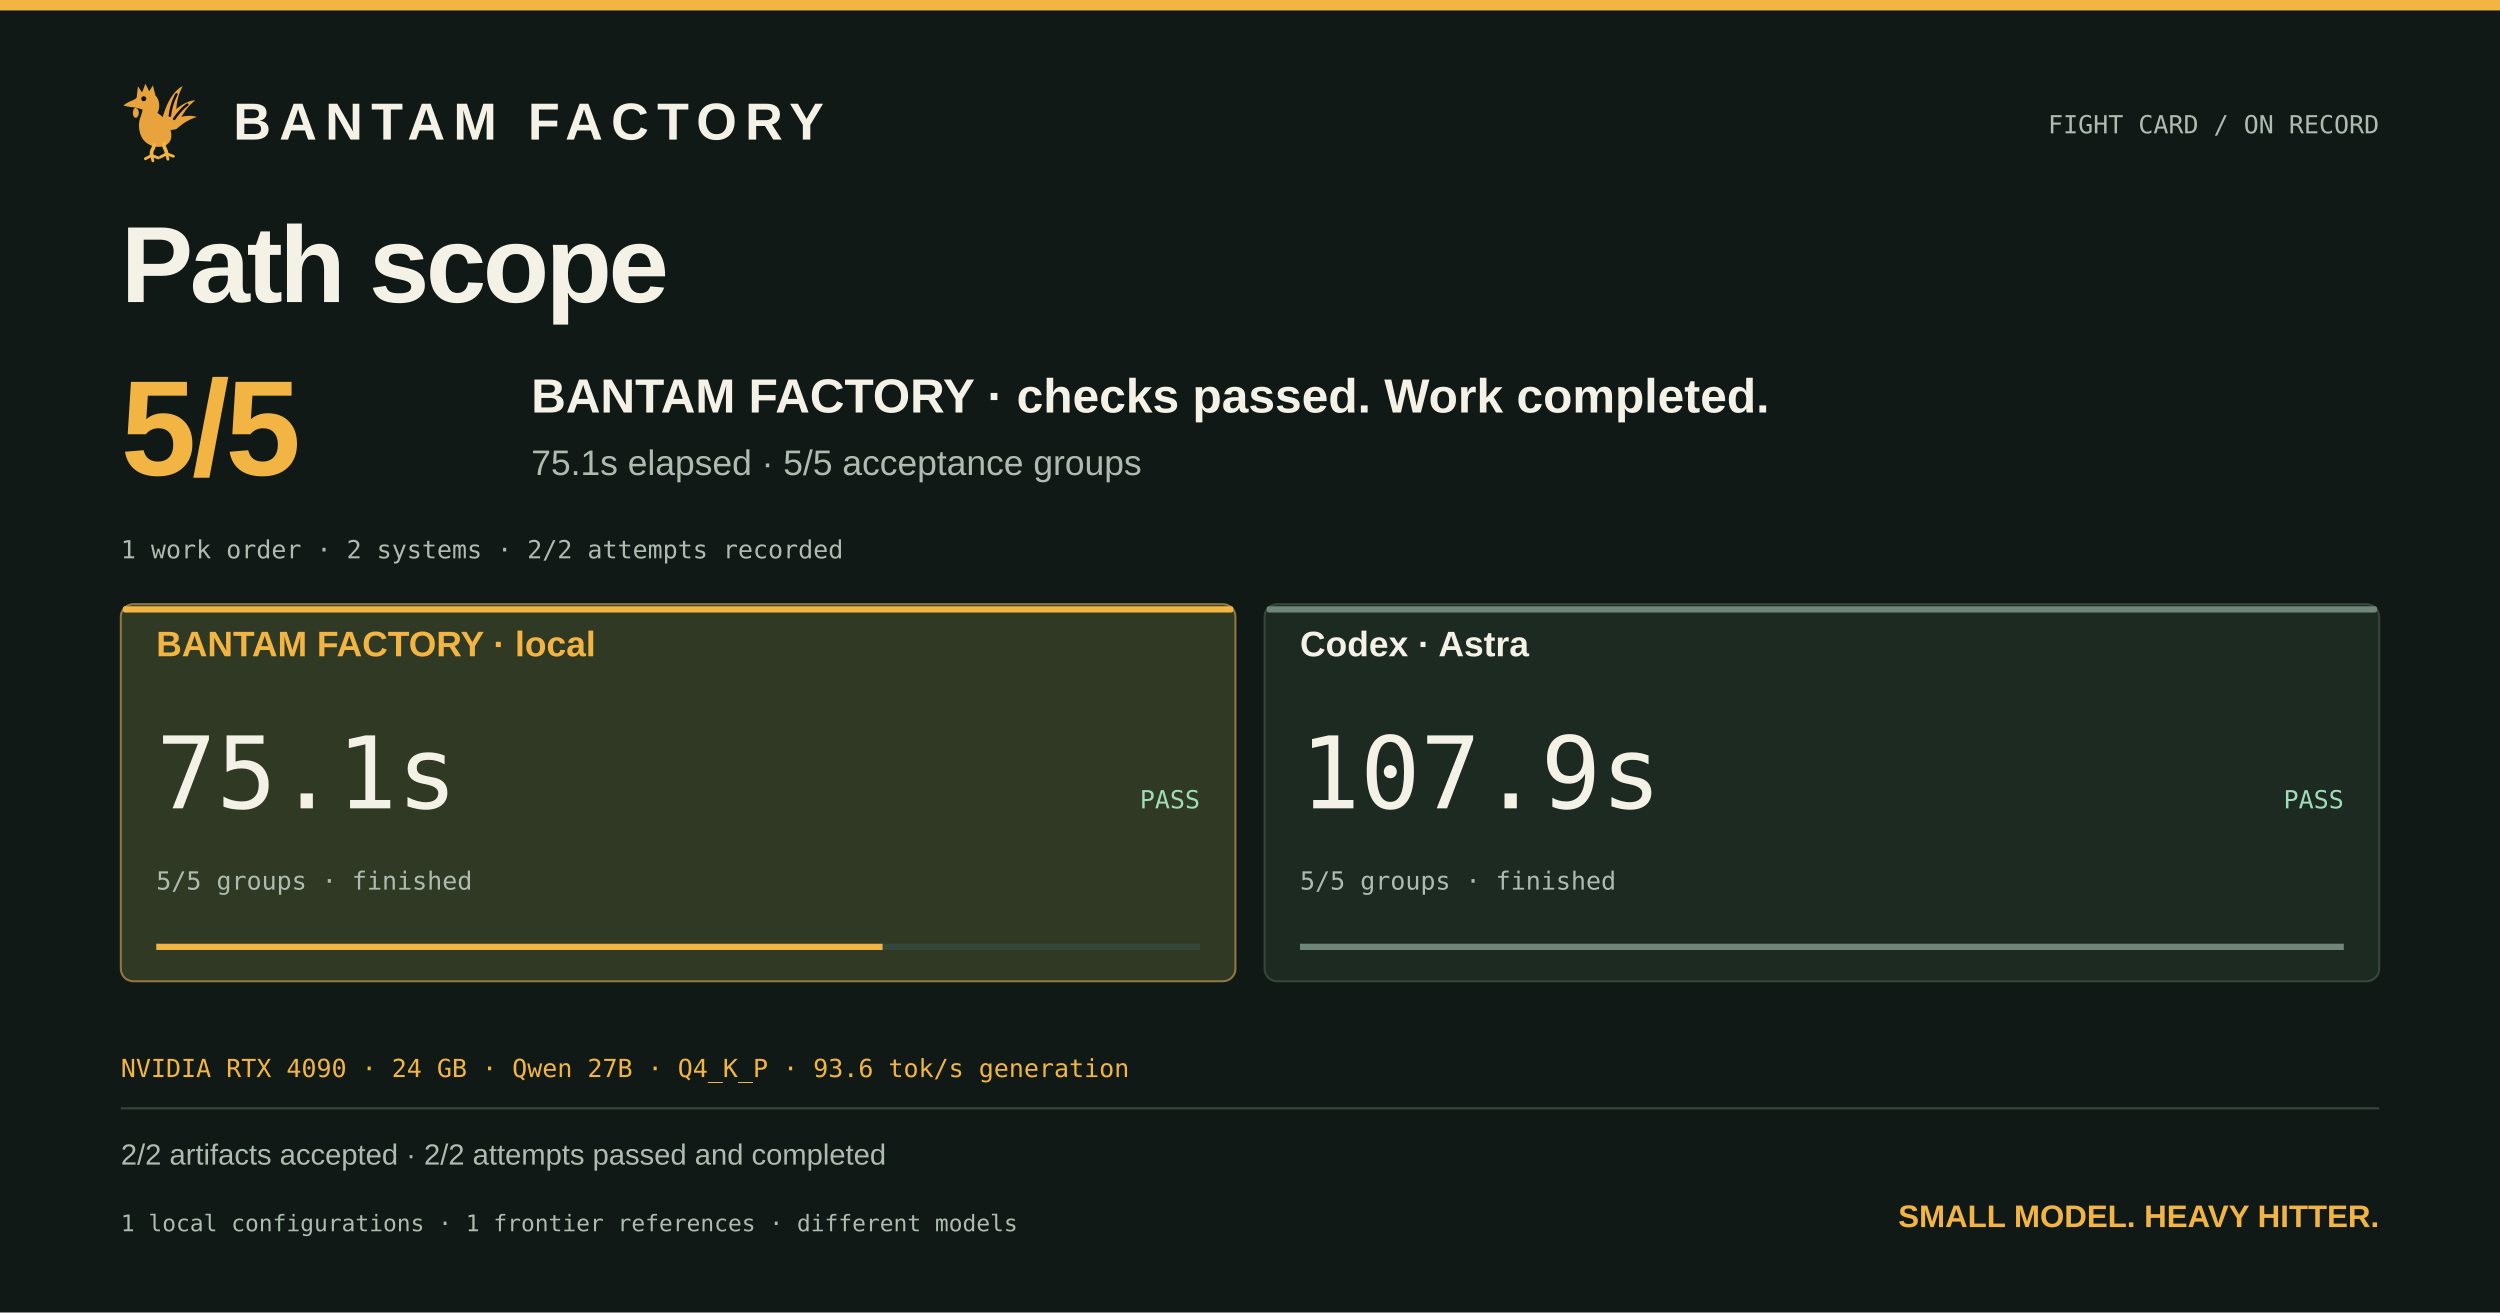
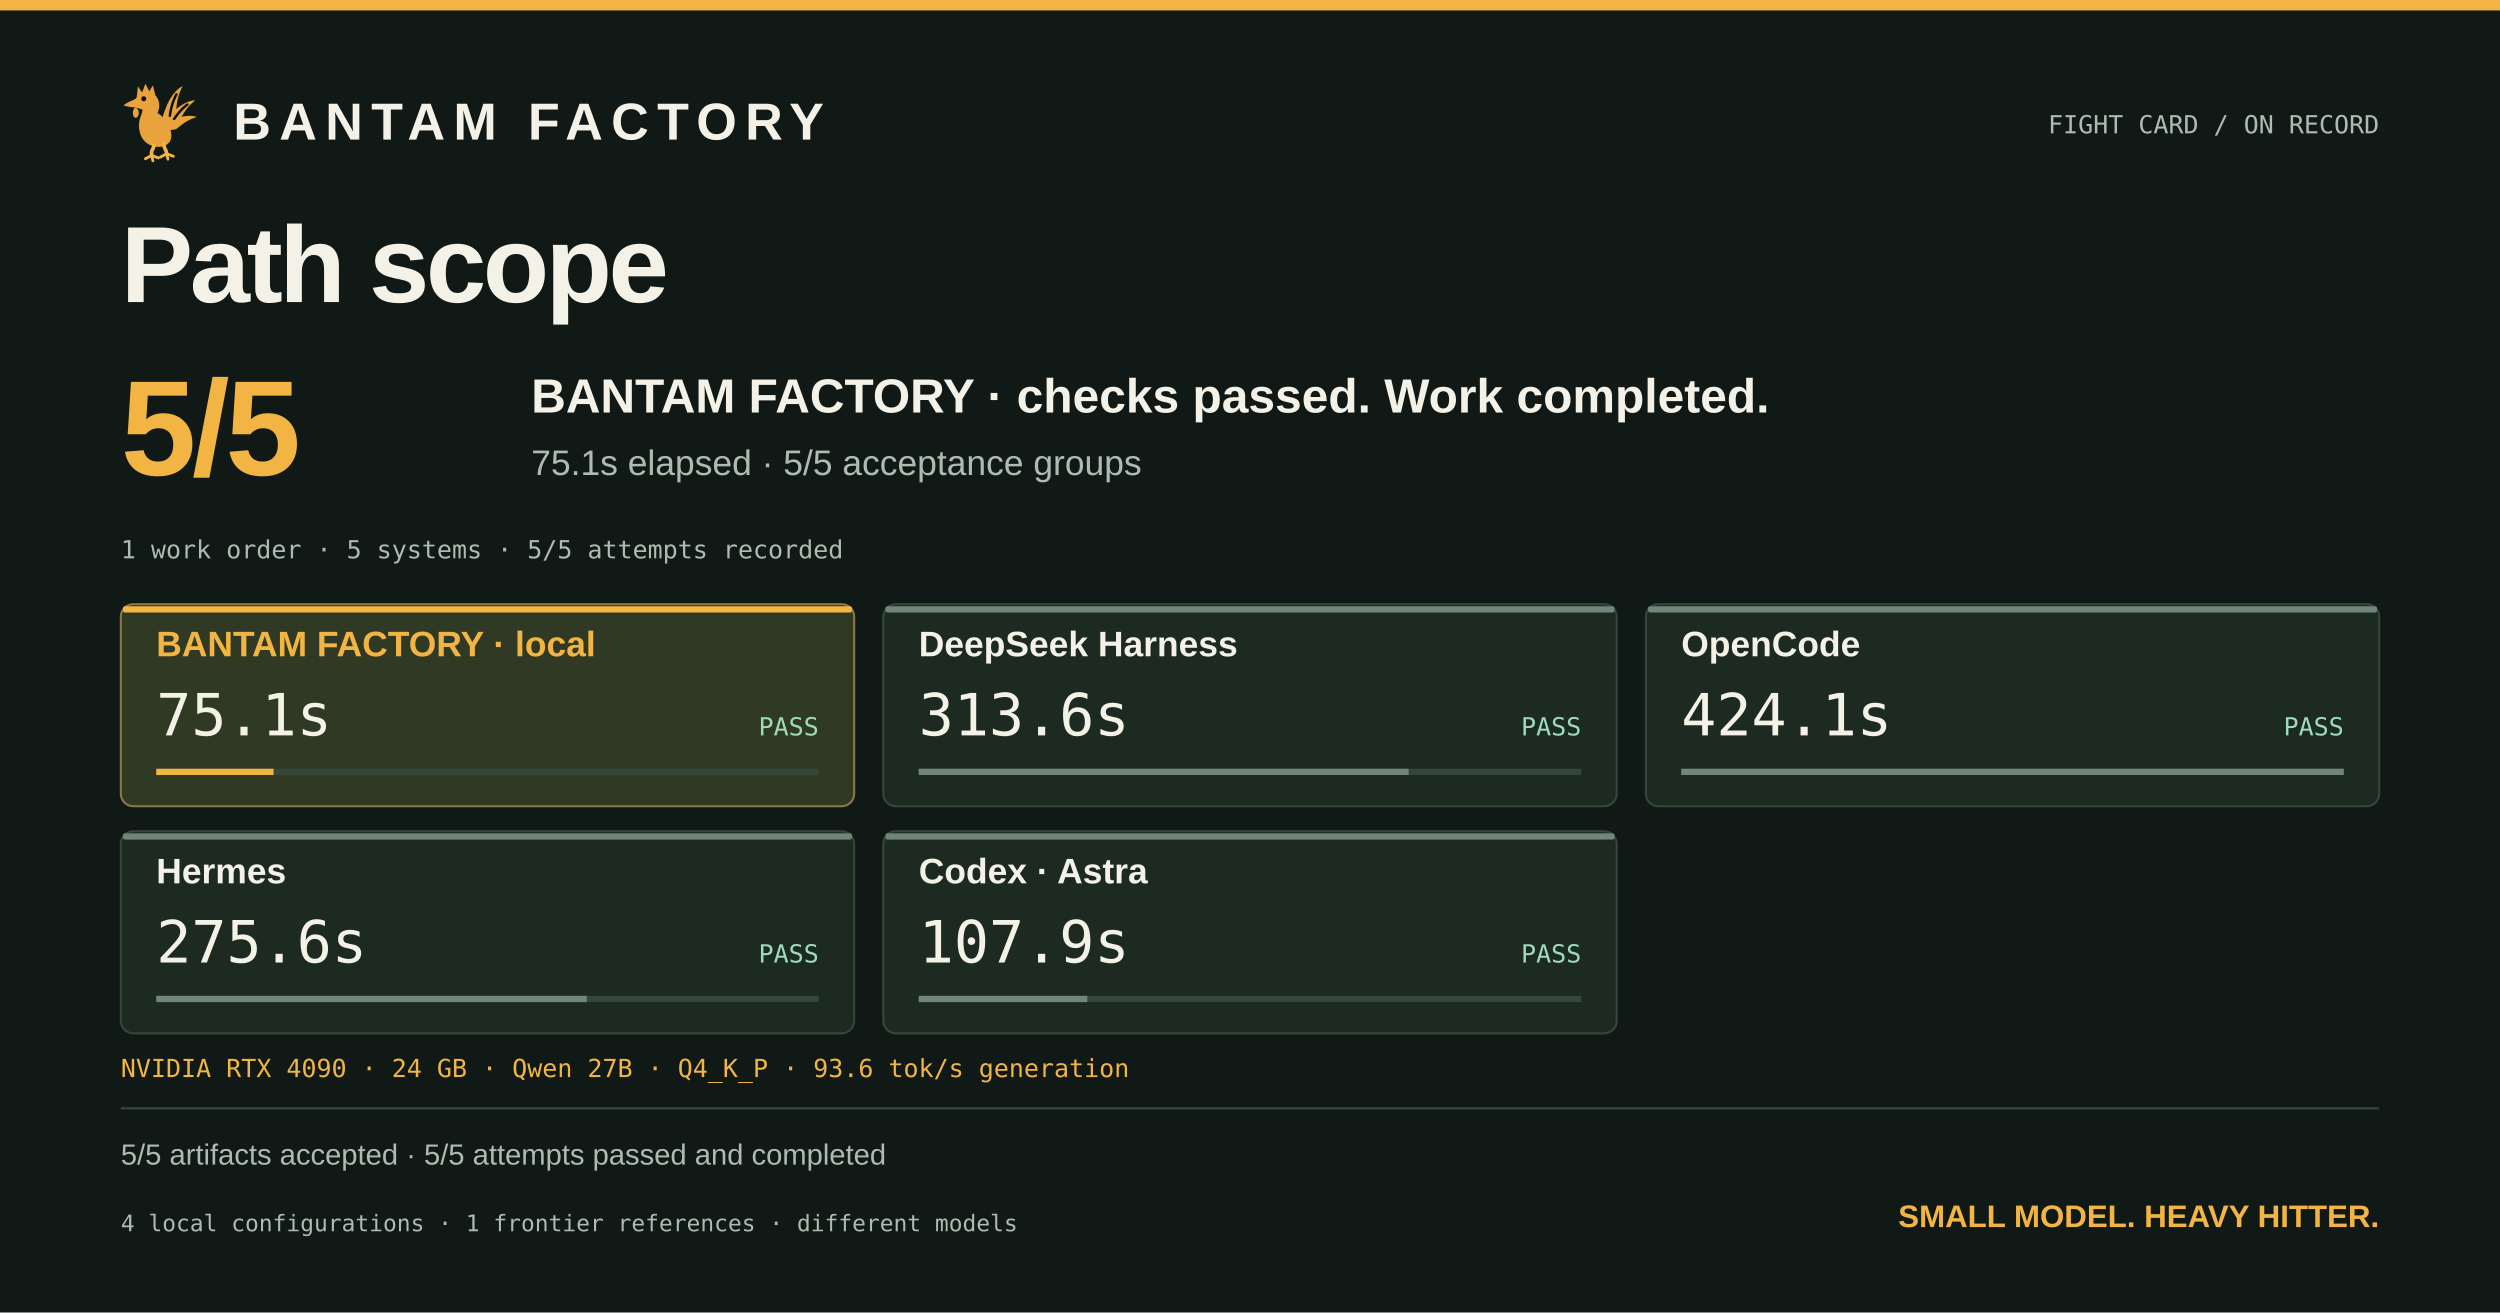
<svg xmlns="http://www.w3.org/2000/svg" width="1200" height="630" viewBox="0 0 1200 630" role="img" aria-label="Path scope · BANTAM FACTORY recorded comparison">
  <g font-family="Arial,Helvetica,sans-serif">
    <rect width="1200" height="630" fill="#101916" />
    <rect width="1200" height="5" fill="#f2b544" />
    <svg x="58" y="35" width="40" height="48" viewBox="0 0 100 100" color="#f2b544">
      <g fill="#e8a33d">
        <path d="M61.0 56.4L61.7 55.3L62.4 54.1L63.1 53.0L63.7 51.8L64.3 50.7L64.9 49.5L65.5 48.4L66.1 47.3L66.5 46.1L66.5 45.0L66.4 43.8L66.4 42.6L66.4 41.4L66.4 40.2L66.4 39.1L66.4 37.9L66.5 36.7L66.5 35.6L66.5 34.4L66.6 33.3L66.7 32.1L66.8 31.0L66.9 29.8L67.0 28.7L67.2 27.5L67.3 26.4L67.5 25.2L67.7 24.1L67.9 22.9L68.2 21.8L68.5 20.7L68.7 19.5L69.1 18.4L69.4 17.3L69.8 16.1L70.1 15.0L70.6 13.9L71.0 12.8L71.5 11.7L72.0 10.5L72.5 9.4L73.0 8.3L73.6 7.2L74.1 5.9L74.1 5.9L72.9 6.5L71.8 7.2L70.7 7.9L69.7 8.7L68.7 9.5L67.7 10.4L66.8 11.3L65.8 12.2L65.0 13.2L64.1 14.2L63.3 15.2L62.4 16.3L61.7 17.4L60.9 18.5L60.2 19.6L59.5 20.7L58.8 21.9L58.1 23.0L57.5 24.2L56.9 25.4L56.3 26.6L55.7 27.8L55.2 29.0L54.7 30.2L54.2 31.5L53.7 32.7L53.2 33.9L52.8 35.2L52.3 36.4L51.9 37.7L51.5 38.9L51.1 40.2L50.7 41.4L50.4 42.7L50.0 43.9L50.1 45.2L50.4 46.5L50.6 47.8L51.0 49.1L51.3 50.4L51.7 51.7L52.1 53.0L52.6 54.3L53.0 55.6Z" />
        <path d="M60.1 57.9L61.1 57.3L62.1 56.7L63.1 56.0L64.0 55.4L64.9 54.7L65.9 54.1L66.8 53.4L67.6 52.8L68.4 52.0L68.8 51.1L69.2 50.1L69.7 49.2L70.1 48.3L70.5 47.4L71.0 46.4L71.4 45.5L71.9 44.6L72.4 43.7L72.8 42.8L73.3 41.9L73.8 41.1L74.3 40.2L74.8 39.3L75.4 38.5L75.9 37.6L76.5 36.8L77.0 35.9L77.6 35.1L78.2 34.3L78.8 33.5L79.4 32.6L80.1 31.9L80.7 31.1L81.4 30.3L82.1 29.5L82.8 28.8L83.5 28.0L84.3 27.3L85.1 26.6L85.8 25.9L86.7 25.1L87.5 24.4L88.3 23.7L89.2 22.9L89.2 22.9L88.0 22.9L86.9 23.0L85.8 23.2L84.7 23.5L83.6 23.8L82.5 24.1L81.4 24.5L80.3 24.9L79.3 25.3L78.2 25.8L77.2 26.3L76.2 26.8L75.1 27.4L74.1 28.0L73.2 28.6L72.2 29.2L71.2 29.8L70.3 30.5L69.3 31.2L68.4 31.9L67.5 32.6L66.6 33.3L65.7 34.1L64.8 34.8L64.0 35.6L63.1 36.4L62.3 37.2L61.4 38.0L60.6 38.8L59.8 39.6L59.0 40.4L58.2 41.2L57.4 42.1L56.7 42.9L55.9 43.7L55.5 44.8L55.2 45.9L55.0 47.1L54.7 48.2L54.5 49.4L54.3 50.5L54.2 51.7L54.1 52.9L53.9 54.1Z" />
        <path d="M58.6 58.5L59.5 58.5L60.5 58.4L61.4 58.3L62.3 58.2L63.2 58.1L64.1 57.9L65.0 57.8L65.8 57.6L66.6 57.4L67.2 56.9L67.9 56.3L68.5 55.8L69.1 55.3L69.7 54.8L70.4 54.3L71.0 53.8L71.6 53.3L72.3 52.8L72.9 52.3L73.5 51.8L74.2 51.4L74.8 50.9L75.5 50.4L76.1 50.0L76.8 49.5L77.5 49.1L78.2 48.7L78.9 48.3L79.5 47.9L80.2 47.5L81.0 47.1L81.7 46.7L82.4 46.3L83.1 46.0L83.9 45.6L84.6 45.3L85.4 45.0L86.2 44.7L86.9 44.4L87.7 44.1L88.5 43.8L89.3 43.5L90.2 43.2L91.0 42.9L91.0 42.9L90.2 42.5L89.3 42.3L88.4 42.1L87.6 41.9L86.7 41.8L85.8 41.7L84.9 41.6L84.0 41.5L83.1 41.5L82.2 41.5L81.3 41.5L80.4 41.6L79.5 41.6L78.6 41.7L77.7 41.8L76.8 41.9L75.9 42.1L75.0 42.2L74.1 42.4L73.2 42.6L72.3 42.8L71.4 43.0L70.5 43.2L69.6 43.5L68.8 43.7L67.9 44.0L67.0 44.2L66.2 44.5L65.3 44.8L64.5 45.1L63.6 45.4L62.8 45.7L61.9 46.0L61.1 46.3L60.3 46.7L59.6 47.3L59.0 48.0L58.5 48.7L57.9 49.5L57.4 50.2L56.9 51.0L56.4 51.8L55.9 52.6L55.4 53.5Z" />
        <path d="M58.8 41.4L59.0 40.2L59.2 39.0L59.4 37.7L59.6 36.5L59.8 35.3L60.1 34.1L60.4 32.9L60.6 31.7L60.9 30.6L61.3 29.4L61.6 28.2L62.0 27.0L62.3 25.9L62.7 24.7L63.2 23.5L63.6 22.4L64.1 21.3L64.6 20.1L65.1 19.0L65.6 17.9L66.2 16.8L66.7 15.7" stroke="#0d0f12" stroke-width="3.0" fill="none" stroke-linecap="round" />
        <path d="M63.9 45.2L64.6 44.4L65.2 43.5L65.8 42.6L66.4 41.8L67.1 40.9L67.7 40.1L68.4 39.2L69.1 38.4L69.8 37.6L70.4 36.8L71.2 36.0L71.9 35.2L72.6 34.4L73.4 33.6L74.1 32.9L74.9 32.1L75.7 31.4L76.5 30.7L77.3 30.0L78.1 29.3L79.0 28.7L79.8 28.0" stroke="#0d0f12" stroke-width="3.0" fill="none" stroke-linecap="round" />
        <path d="M3 29C7 26 11 24 15 22.5C16.5 21.8 18 21 19 19.5L20.5 6L25.5 13.5L29.5 3L34 12L38.5 5L41.5 17C44 19.5 45.5 23 46 27C46.5 31 45.5 35 44 38C50 42 55 47 58 54C61.5 61.5 61.5 69 58 73.5C54 78 48 79.5 42 78.5C34 77.5 27 72.5 24 65C21 57.5 21 48.5 24 42C25 39 26 36 26 34C23 33 20 32 17 31.5C11 31 6 30 3 29Z" />
        <path d="M17.5 31.5C21 33 22.5 37 21 41C19.5 45 15.8 44.6 14.8 40.8C13.8 37 15 32.8 17.5 31.5Z" />
        <path d="M40 76.5C39 82.5 36 82 37 89" stroke="currentColor" stroke-width="4.4" stroke-linecap="round" fill="none" />
        <path d="M29.5 93L37 89L45 92M37 89L38.5 95.5" stroke="currentColor" stroke-width="3.4" stroke-linecap="round" stroke-linejoin="round" fill="none" />
        <path d="M52 74.5C51 80.5 54 80 55 87" stroke="currentColor" stroke-width="4.4" stroke-linecap="round" fill="none" />
        <path d="M47.5 91L55 87L63 90M55 87L56.5 93.5" stroke="currentColor" stroke-width="3.4" stroke-linecap="round" stroke-linejoin="round" fill="none" />
        <circle cx="27.5" cy="21" r="3" fill="#0d0f12" />
      </g>
    </svg>
    <text x="112" y="67" fill="#f4f1e7" font-size="25" font-weight="700" letter-spacing="4">BANTAM FACTORY</text>
    <text x="1142" y="64" text-anchor="end" fill="#adbbb0" font-family="monospace" font-size="12">FIGHT CARD / ON RECORD</text>
    <text x="58" y="145" fill="#f4f1e7" font-size="52" font-weight="700" letter-spacing="-1.6">Path scope</text>
    <text x="58" y="228" fill="#f2b544" font-size="65" font-weight="700" letter-spacing="-2">5/5</text>
    <text x="255" y="198" fill="#f4f1e7" font-size="23" font-weight="700">BANTAM FACTORY · checks passed. Work completed.</text>
    <text x="255" y="228" fill="#adbbb0" font-size="17">75.1s elapsed · 5/5 acceptance groups</text>
-     <text x="58" y="268" fill="#adbbb0" font-family="monospace" font-size="12">1 work order · 2 systems · 2/2 attempts recorded</text>
+     <text x="58" y="268" fill="#adbbb0" font-family="monospace" font-size="12">1 work order · 5 systems · 5/5 attempts recorded</text>
    <g>
-       <rect x="58" y="290" width="535" height="181" rx="6" fill="#303924" stroke="#8f7741" />
-       <rect x="59" y="291" width="533" height="3" rx="1" fill="#f2b544" />
+       <rect x="58" y="290" width="352" height="97" rx="6" fill="#303924" stroke="#8f7741" />
+       <rect x="59" y="291" width="350" height="3" rx="1" fill="#f2b544" />
      <text x="75" y="315" fill="#f2b544" font-size="17" font-weight="700">BANTAM FACTORY · local</text>
-       <text x="75" y="388" fill="#f4f1e7" font-family="monospace" font-size="48">75.1s</text>
-       <text x="576" y="388" text-anchor="end" fill="#9fdbb8" font-family="monospace" font-size="12">PASS</text>
-       <rect x="75" y="453" width="501" height="3" fill="#35463b" />
-       <rect x="75" y="453" width="348.622" height="3" fill="#f2b544" />
-       <text x="75" y="427" fill="#adbbb0" font-family="monospace" font-size="12">5/5 groups · finished</text>
+       <text x="75" y="353" fill="#f4f1e7" font-family="monospace" font-size="28">75.1s</text>
+       <text x="393" y="353" text-anchor="end" fill="#9fdbb8" font-family="monospace" font-size="12">PASS</text>
+       <rect x="75" y="369" width="318" height="3" fill="#35463b" />
+       <rect x="75" y="369" width="56.31" height="3" fill="#f2b544" />
    </g>
    <g>
-       <rect x="607" y="290" width="535" height="181" rx="6" fill="#1c2a22" stroke="#35463b" />
-       <rect x="608" y="291" width="533" height="3" rx="1" fill="#708678" />
-       <text x="624" y="315" fill="#f4f1e7" font-size="17" font-weight="700">Codex · Astra</text>
-       <text x="624" y="388" fill="#f4f1e7" font-family="monospace" font-size="48">107.9s</text>
-       <text x="1125" y="388" text-anchor="end" fill="#9fdbb8" font-family="monospace" font-size="12">PASS</text>
-       <rect x="624" y="453" width="501" height="3" fill="#35463b" />
-       <rect x="624" y="453" width="501" height="3" fill="#708678" />
-       <text x="624" y="427" fill="#adbbb0" font-family="monospace" font-size="12">5/5 groups · finished</text>
+       <rect x="424" y="290" width="352" height="97" rx="6" fill="#1c2a22" stroke="#35463b" />
+       <rect x="425" y="291" width="350" height="3" rx="1" fill="#708678" />
+       <text x="441" y="315" fill="#f4f1e7" font-size="17" font-weight="700">DeepSeek Harness</text>
+       <text x="441" y="353" fill="#f4f1e7" font-family="monospace" font-size="28">313.6s</text>
+       <text x="759" y="353" text-anchor="end" fill="#9fdbb8" font-family="monospace" font-size="12">PASS</text>
+       <rect x="441" y="369" width="318" height="3" fill="#35463b" />
+       <rect x="441" y="369" width="235.149" height="3" fill="#708678" />
+     </g>
+     <g>
+       <rect x="790" y="290" width="352" height="97" rx="6" fill="#1c2a22" stroke="#35463b" />
+       <rect x="791" y="291" width="350" height="3" rx="1" fill="#708678" />
+       <text x="807" y="315" fill="#f4f1e7" font-size="17" font-weight="700">OpenCode</text>
+       <text x="807" y="353" fill="#f4f1e7" font-family="monospace" font-size="28">424.1s</text>
+       <text x="1125" y="353" text-anchor="end" fill="#9fdbb8" font-family="monospace" font-size="12">PASS</text>
+       <rect x="807" y="369" width="318" height="3" fill="#35463b" />
+       <rect x="807" y="369" width="318" height="3" fill="#708678" />
+     </g>
+     <g>
+       <rect x="58" y="399" width="352" height="97" rx="6" fill="#1c2a22" stroke="#35463b" />
+       <rect x="59" y="400" width="350" height="3" rx="1" fill="#708678" />
+       <text x="75" y="424" fill="#f4f1e7" font-size="17" font-weight="700">Hermes</text>
+       <text x="75" y="462" fill="#f4f1e7" font-family="monospace" font-size="28">275.6s</text>
+       <text x="393" y="462" text-anchor="end" fill="#9fdbb8" font-family="monospace" font-size="12">PASS</text>
+       <rect x="75" y="478" width="318" height="3" fill="#35463b" />
+       <rect x="75" y="478" width="206.651" height="3" fill="#708678" />
+     </g>
+     <g>
+       <rect x="424" y="399" width="352" height="97" rx="6" fill="#1c2a22" stroke="#35463b" />
+       <rect x="425" y="400" width="350" height="3" rx="1" fill="#708678" />
+       <text x="441" y="424" fill="#f4f1e7" font-size="17" font-weight="700">Codex · Astra</text>
+       <text x="441" y="462" fill="#f4f1e7" font-family="monospace" font-size="28">107.9s</text>
+       <text x="759" y="462" text-anchor="end" fill="#9fdbb8" font-family="monospace" font-size="12">PASS</text>
+       <rect x="441" y="478" width="318" height="3" fill="#35463b" />
+       <rect x="441" y="478" width="80.922" height="3" fill="#708678" />
    </g>
    <text x="58" y="517" fill="#f2b544" font-family="monospace" font-size="12">NVIDIA RTX 4090 · 24 GB · Qwen 27B · Q4_K_P · 93.6 tok/s generation</text>
    <line x1="58" y1="532" x2="1142" y2="532" stroke="#35463b" />
-     <text x="58" y="559" fill="#adbbb0" font-size="14">2/2 artifacts accepted · 2/2 attempts passed and completed</text>
-     <text x="58" y="591" fill="#adbbb0" font-family="monospace" font-size="11">1 local configurations · 1 frontier references · different models</text>
+     <text x="58" y="559" fill="#adbbb0" font-size="14">5/5 artifacts accepted · 5/5 attempts passed and completed</text>
+     <text x="58" y="591" fill="#adbbb0" font-family="monospace" font-size="11">4 local configurations · 1 frontier references · different models</text>
    <text x="1142" y="589" text-anchor="end" fill="#f2b544" font-size="15" font-weight="700">SMALL MODEL. HEAVY HITTER.</text>
  </g>
</svg>
